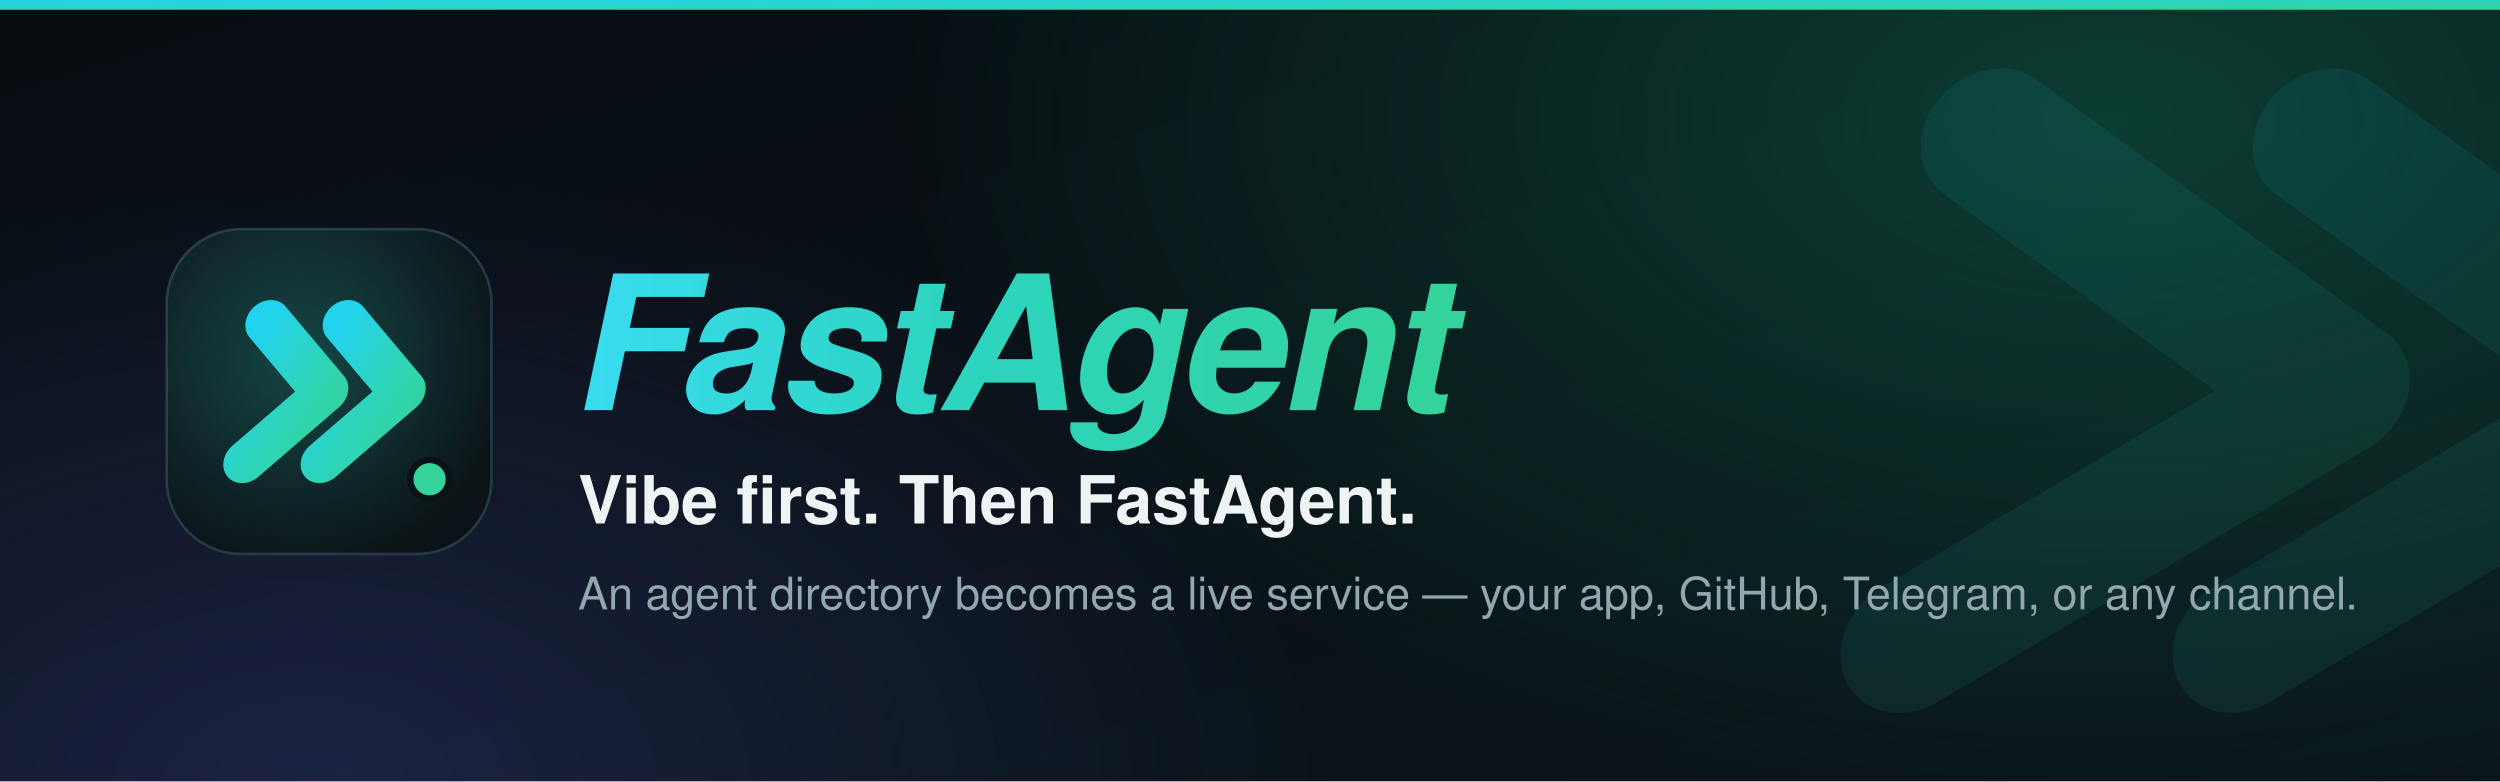
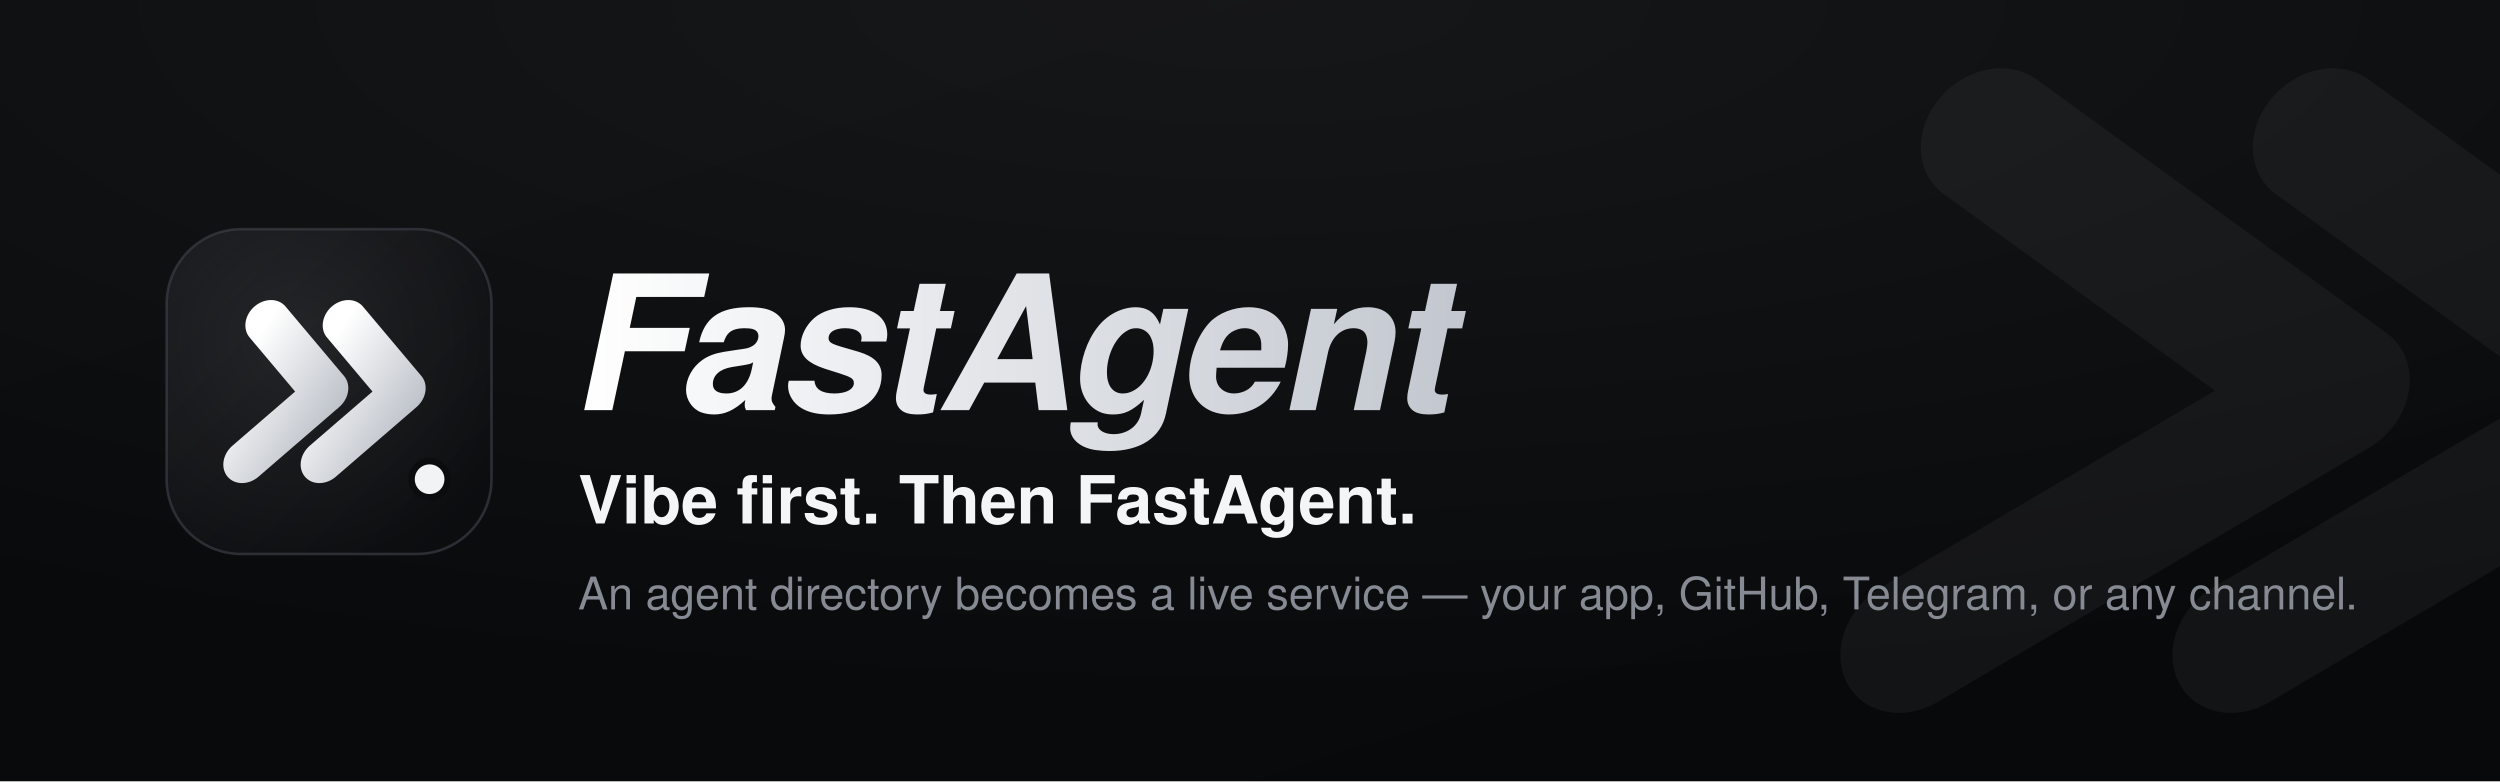
<svg xmlns="http://www.w3.org/2000/svg" width="1280" height="400" viewBox="0 0 1280 400">
  <defs>
-     <linearGradient id="acc" x1="0" y1="0" x2="1" y2="1">
-       <stop offset="0" stop-color="#22d3ee" />
-       <stop offset="0.5" stop-color="#2dd4bf" />
-       <stop offset="1" stop-color="#34d399" />
+     <linearGradient id="ink" x1="0" y1="0" x2="1" y2="1">
+       <stop offset="0" stop-color="#ffffff" />
+       <stop offset="1" stop-color="#b9bec6" />
    </linearGradient>
-     <linearGradient id="bgg" x1="0" y1="0" x2="1" y2="1">
-       <stop offset="0" stop-color="#080d12" />
-       <stop offset="1" stop-color="#0a151a" />
+     <linearGradient id="pagebg" x1="0" y1="0" x2="1" y2="1">
+       <stop offset="0" stop-color="#0a0b0d" />
+       <stop offset="1" stop-color="#08090b" />
    </linearGradient>
-     <radialGradient id="glowE" cx="0.5" cy="0.5" r="0.5">
-       <stop offset="0" stop-color="#10b981" stop-opacity="0.26" />
-       <stop offset="1" stop-color="#10b981" stop-opacity="0" />
+     <radialGradient id="pagesheen" cx="0.5" cy="0" r="0.9">
+       <stop offset="0" stop-color="#ffffff" stop-opacity="0.05" />
+       <stop offset="1" stop-color="#ffffff" stop-opacity="0" />
    </radialGradient>
-     <radialGradient id="glowI" cx="0.5" cy="0.5" r="0.5">
-       <stop offset="0" stop-color="#6366f1" stop-opacity="0.20" />
-       <stop offset="1" stop-color="#6366f1" stop-opacity="0" />
-     </radialGradient>
-     <linearGradient id="bg" x1="0" y1="0" x2="1" y2="1">
-       <stop offset="0" stop-color="#0e181e" />
-       <stop offset="1" stop-color="#0a1216" />
+     <linearGradient id="badge" x1="0" y1="0" x2="1" y2="1">
+       <stop offset="0" stop-color="#17181b" />
+       <stop offset="1" stop-color="#0b0c0e" />
    </linearGradient>
-     <radialGradient id="glow" cx="0.42" cy="0.4" r="0.65">
-       <stop offset="0" stop-color="#2dd4bf" stop-opacity="0.26" />
-       <stop offset="1" stop-color="#2dd4bf" stop-opacity="0" />
+     <radialGradient id="sheen" cx="0.4" cy="0.34" r="0.7">
+       <stop offset="0" stop-color="#ffffff" stop-opacity="0.07" />
+       <stop offset="1" stop-color="#ffffff" stop-opacity="0" />
    </radialGradient>
    <linearGradient id="word" x1="0" y1="0" x2="1" y2="0">
-       <stop offset="0" stop-color="#38dcf0" />
-       <stop offset="0.42" stop-color="#2dd4bf" />
-       <stop offset="1" stop-color="#34d399" />
+       <stop offset="0" stop-color="#ffffff" />
+       <stop offset="1" stop-color="#c2c7cf" />
    </linearGradient>
  </defs>
-   <rect width="1280" height="400" fill="url(#bgg)" />
-   <ellipse cx="1080" cy="60" rx="620" ry="360" fill="url(#glowE)" />
-   <ellipse cx="160" cy="400" rx="520" ry="320" fill="url(#glowI)" />
-   <rect x="0" y="0" width="1280" height="5" fill="url(#acc)" />
-   <g transform="translate(150,0) skewX(-9)" fill="none" stroke="url(#acc)" stroke-opacity="0.08" stroke-width="70" stroke-linecap="round" stroke-linejoin="round">
+   <rect width="1280" height="400" fill="url(#pagebg)" />
+   <rect width="1280" height="400" fill="url(#pagesheen)" />
+   <g transform="translate(150,0) skewX(-9)" fill="none" stroke="#ffffff" stroke-opacity="0.045" stroke-width="70" stroke-linecap="round" stroke-linejoin="round">
    <polyline points="880,70 1080,200 880,330" />
    <polyline points="1050,70 1250,200 1050,330" />
  </g>
  <g transform="translate(84,116) scale(0.66)">
-     <rect x="2" y="2" width="252" height="252" rx="58" fill="url(#bg)" stroke="#263a42" stroke-width="2" />
-     <rect x="2" y="2" width="252" height="252" rx="58" fill="url(#glow)" />
-     <g transform="translate(6,0) skewX(-9)" fill="none" stroke="url(#acc)" stroke-width="34" stroke-linecap="round" stroke-linejoin="round">
+     <rect x="2" y="2" width="252" height="252" rx="58" fill="url(#badge)" stroke="#2b2e34" stroke-width="2" />
+     <rect x="2" y="2" width="252" height="252" rx="58" fill="url(#sheen)" />
+     <g transform="translate(6,0) skewX(-9)" fill="none" stroke="url(#ink)" stroke-width="34" stroke-linecap="round" stroke-linejoin="round">
      <polyline points="86,74 140,128 86,182" />
      <polyline points="146,74 200,128 146,182" />
    </g>
-     <circle cx="206" cy="196" r="15" fill="#34d399" />
-     <circle cx="206" cy="196" r="15" fill="none" stroke="#0a1216" stroke-width="5" />
+     <circle cx="206" cy="196" r="14" fill="#f2f3f5" />
+     <circle cx="206" cy="196" r="14" fill="none" stroke="#0b0c0e" stroke-width="5" />
  </g>
  <text x="292" y="210" font-family="Helvetica Neue, Helvetica, Arial, sans-serif" font-size="96" font-weight="800" letter-spacing="-2" font-style="italic" fill="url(#word)">FastAgent</text>
-   <text x="296" y="268" font-family="Helvetica Neue, Helvetica, Arial, sans-serif" font-size="34" font-weight="700" fill="#eef3f4">Vibe first. Then FastAgent.</text>
-   <text x="296" y="312" font-family="Helvetica Neue, Helvetica, Arial, sans-serif" font-size="23" font-weight="400" fill="#93a7af">An agent directory becomes a live service — your app, GitHub, Telegram, or any channel.</text>
+   <text x="296" y="268" font-family="Helvetica Neue, Helvetica, Arial, sans-serif" font-size="34" font-weight="700" fill="#f4f5f7">Vibe first. Then FastAgent.</text>
+   <text x="296" y="312" font-family="Helvetica Neue, Helvetica, Arial, sans-serif" font-size="23" font-weight="400" fill="#868b93">An agent directory becomes a live service — your app, GitHub, Telegram, or any channel.</text>
</svg>
